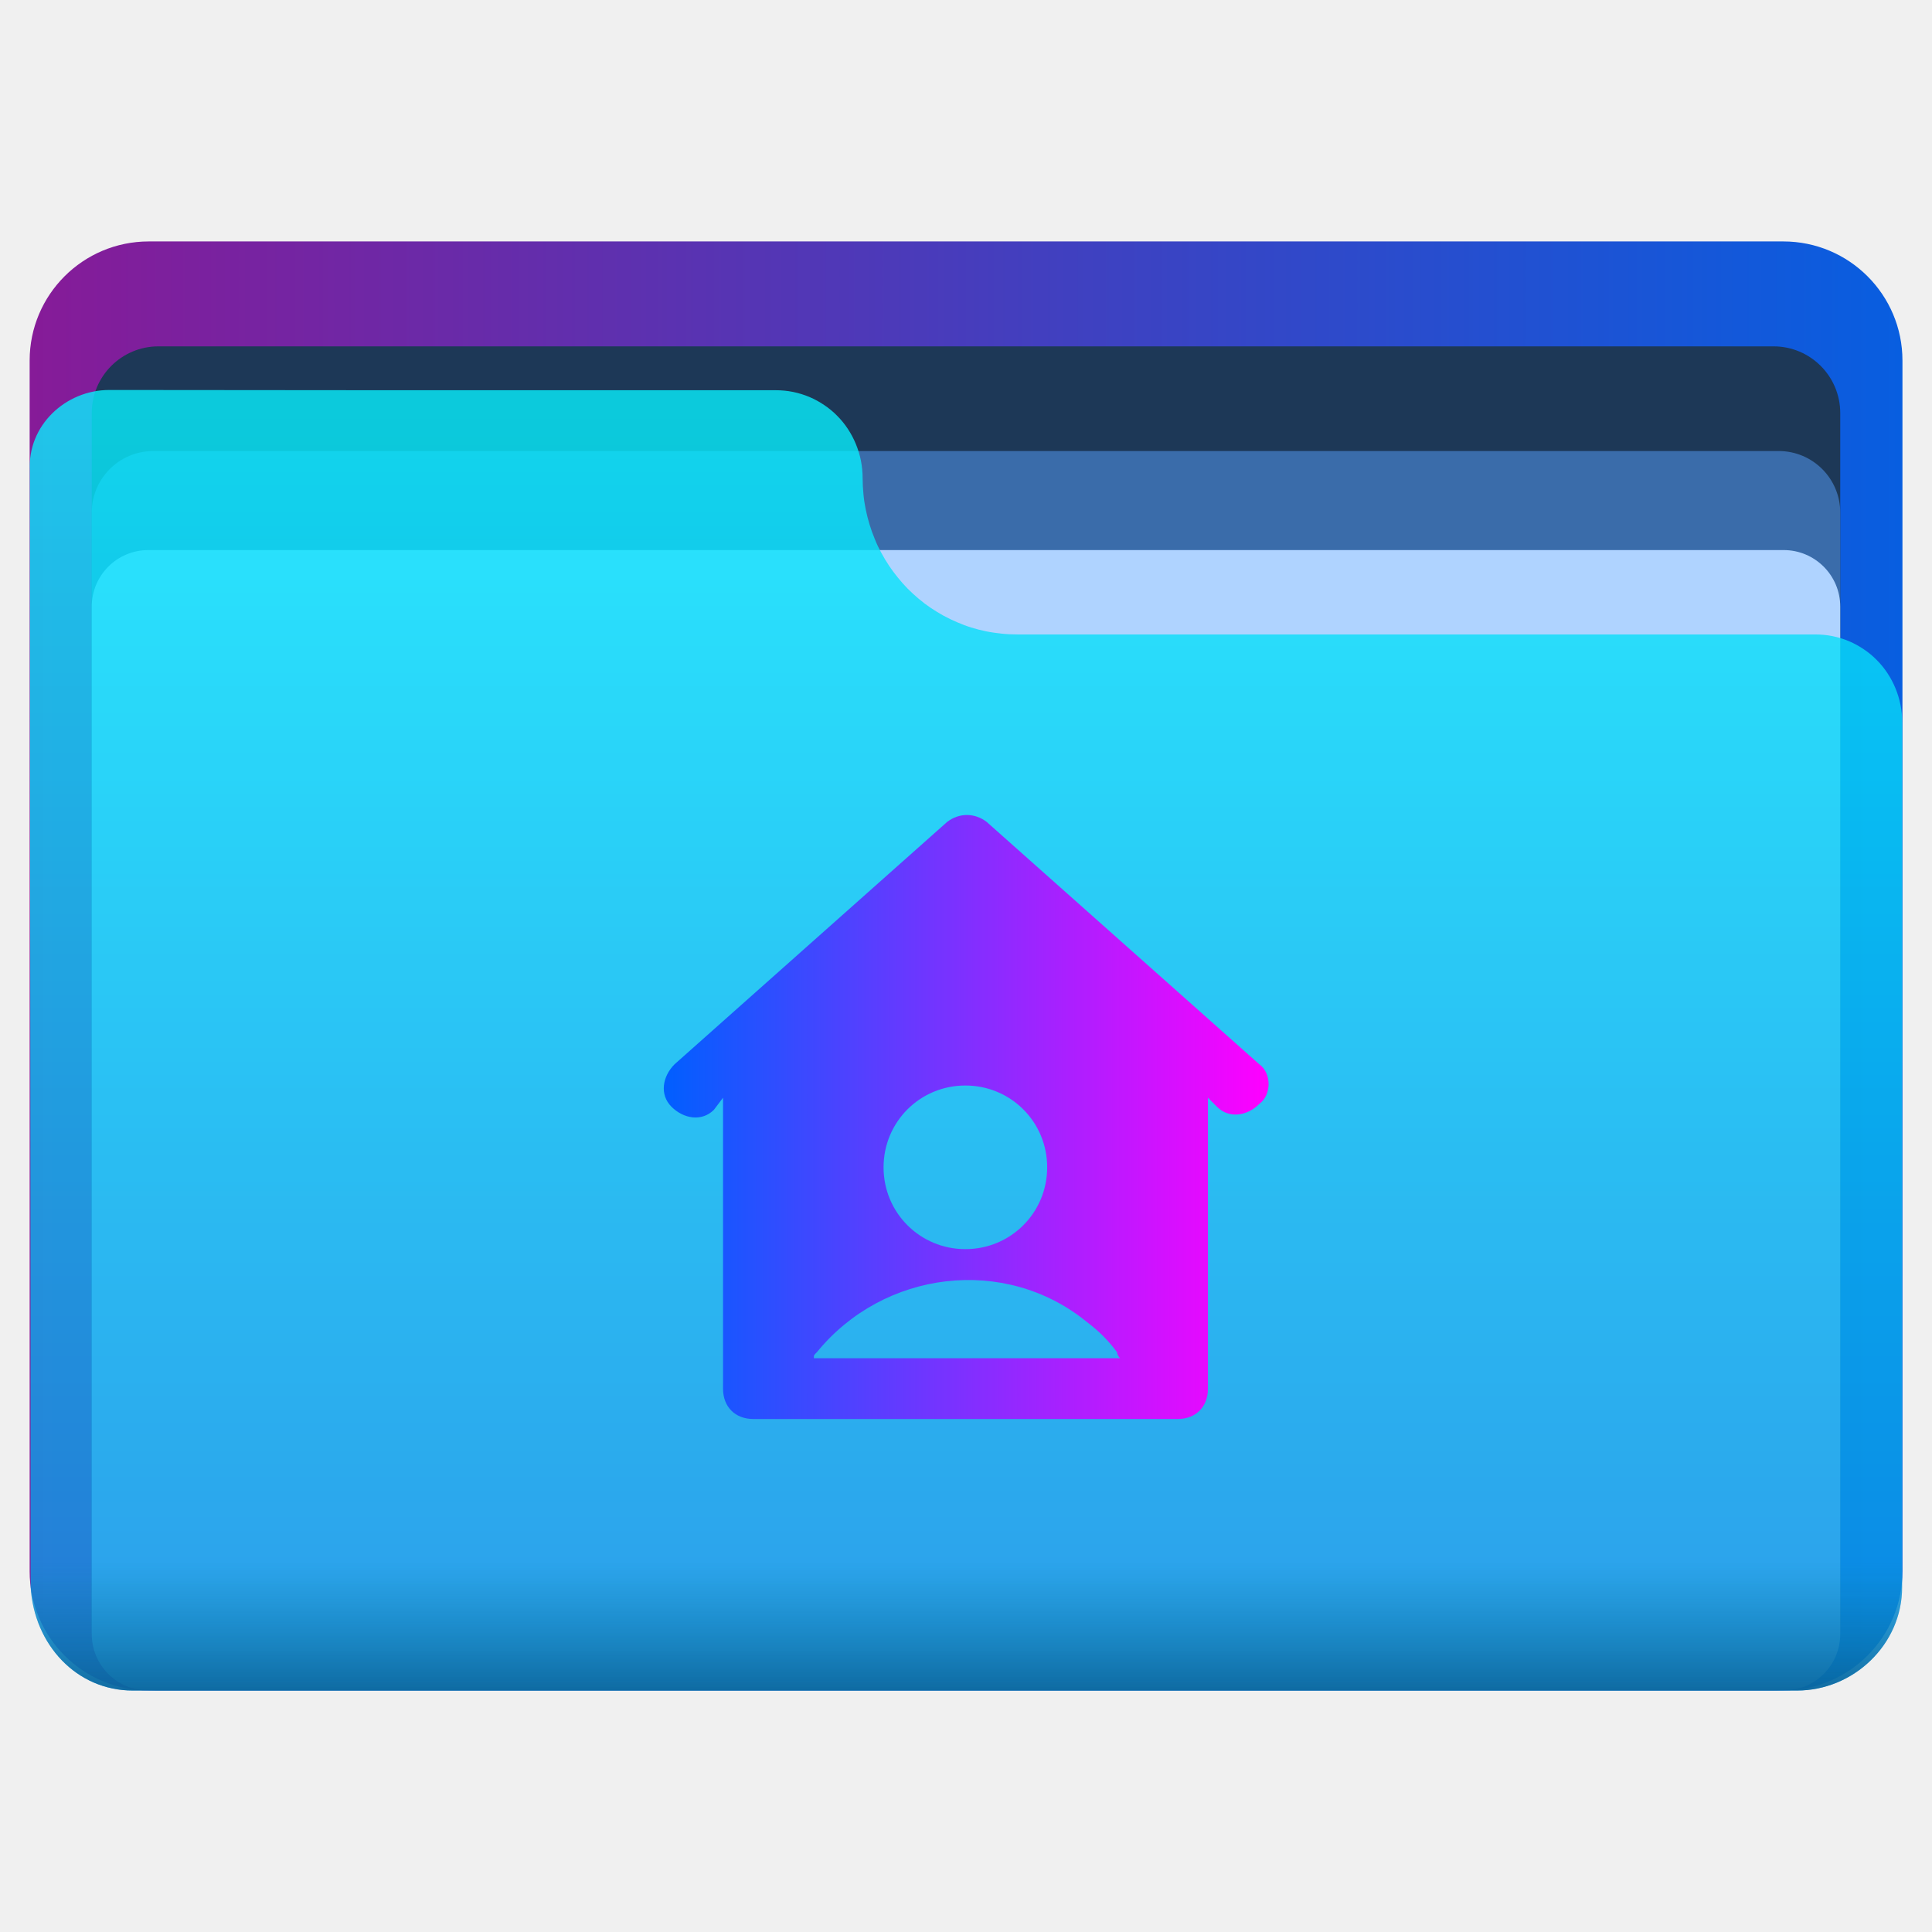
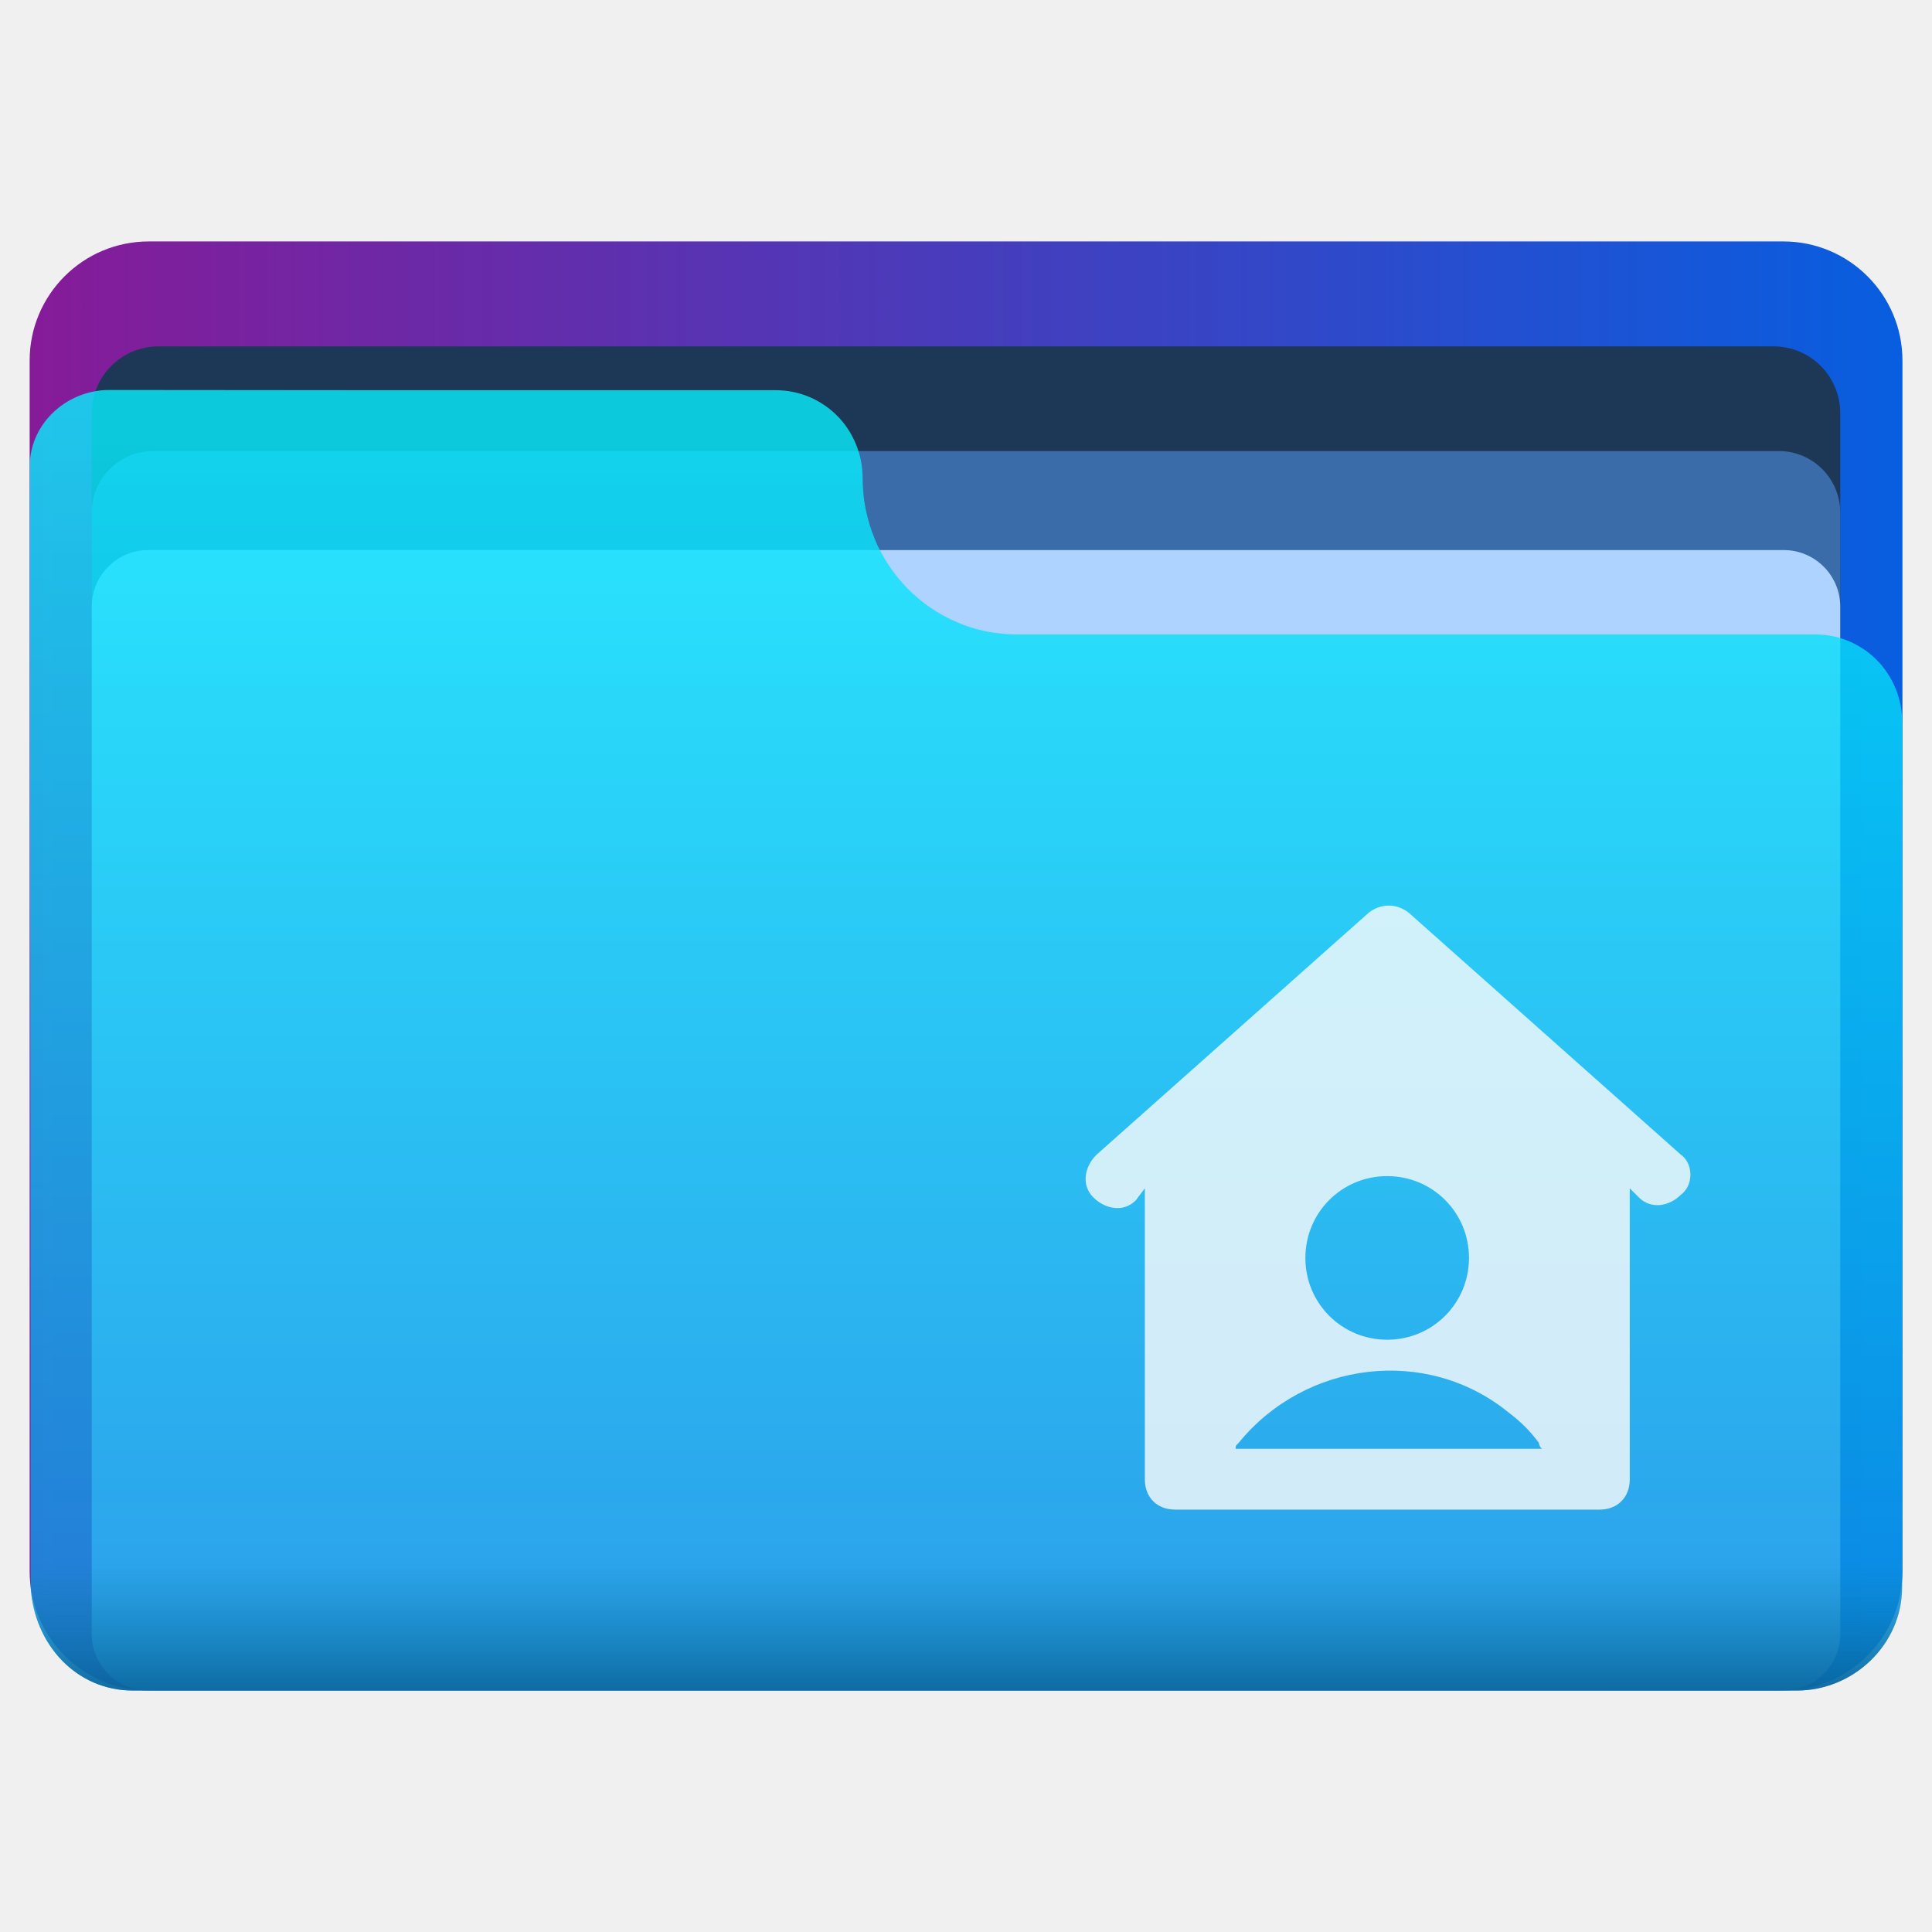
<svg xmlns="http://www.w3.org/2000/svg" width="64" height="64" version="1.1" viewBox="0 0 16.933 16.933">
  <defs>
    <style type="text/css" />
    <style type="text/css" />
    <style type="text/css" />
    <linearGradient id="b" x1="399.57" x2="399.57" y1="545.8" y2="517.8" gradientTransform="matrix(.56696 0 0 .56696 -223.24 -303.37)" gradientUnits="userSpaceOnUse">
      <stop stop-color="#3889e9" offset="0" />
      <stop stop-color="#5ea5fb" offset="1" />
    </linearGradient>
    <style type="text/css" />
    <style type="text/css" />
    <style type="text/css" />
    <style type="text/css" />
    <linearGradient id="linearGradient60884-3" x1="157.33" x2="247.31" y1="69.985" y2="69.985" gradientTransform="matrix(.18033 0 0 .18033 -28.018 -4.154)" gradientUnits="userSpaceOnUse">
      <stop stop-color="#861b98" offset="0" />
      <stop stop-color="#085ee0" offset="1" />
    </linearGradient>
    <linearGradient id="linearGradient47593-7" x1="193.68" x2="193.68" y1="43.371" y2="103.22" gradientTransform="matrix(.17854 0 0 .18033 -27.733 -4.154)" gradientUnits="userSpaceOnUse">
      <stop stop-color="#07effe" offset="0" />
      <stop stop-color="#0b92e5" offset="1" />
    </linearGradient>
    <linearGradient id="linearGradient2806" x1=".707" x2=".707" y1="14.743" y2="3.539" gradientTransform="translate(3.8869)" gradientUnits="userSpaceOnUse">
      <stop stop-color="#075e91" offset="0" />
      <stop stop-color="#077faa" stop-opacity="0" offset=".1" />
      <stop stop-color="#07effe" stop-opacity="0" offset="1" />
-     </linearGradient>
-     <linearGradient id="linearGradient1231" x1="5.817" x2="11.116" y1="9.789" y2="9.789" gradientTransform="translate(0 -15.513)" gradientUnits="userSpaceOnUse">
-       <stop stop-color="#005fff" offset="0" />
-       <stop stop-color="#f0f" offset="1" />
    </linearGradient>
  </defs>
  <g fill="#5e4aa6" stroke-width=".265">
    <circle cx="-330.35" cy="-328.38" r="0" />
    <circle cx="-312.11" cy="-326.25" r="0" />
    <circle cx="-306.02" cy="-333.07" r="0" />
    <circle cx="-308.84" cy="-326.01" r="0" />
    <circle cx="-328.8" cy="-330.45" r="0" />
  </g>
  <g transform="translate(.000295 -.00032978)" fill="#5e4aa6" stroke-width=".265">
    <circle cx="-330.35" cy="-328.38" r="0" />
    <circle cx="-312.11" cy="-326.25" r="0" />
    <circle cx="-306.02" cy="-333.07" r="0" />
    <circle cx="-308.84" cy="-326.01" r="0" />
    <circle cx="-328.8" cy="-330.45" r="0" />
  </g>
  <style type="text/css">.st0{opacity:0.15;fill:#45413C;}
	.st1{fill:#FFE500;}
	.st2{fill:#EBCB00;}
	.st3{fill:none;stroke:#45413C;stroke-linecap:round;stroke-linejoin:round;stroke-miterlimit:10;}
	.st4{fill:#FFAA54;}
	.st5{fill:#FF8A14;}
	.st6{fill:#FFB0CA;stroke:#45413C;stroke-linecap:round;stroke-linejoin:round;stroke-miterlimit:10;}
	.st7{fill:#FF87AF;stroke:#45413C;stroke-linecap:round;stroke-linejoin:round;stroke-miterlimit:10;}
	.st8{fill:#FFCC99;}
	.st9{fill:#FFFFFF;}
	.st10{fill:#F0F0F0;}
	.st11{fill:#BF8256;}
	.st12{fill:#915E3A;}
	.st13{fill:#DEA47A;}
	.st14{fill:#F0D5A8;}
	.st15{fill:#DEBB7E;}
	.st16{fill:#F7E5C6;}
	.st17{fill:#FF8A14;stroke:#45413C;stroke-linecap:round;stroke-linejoin:round;stroke-miterlimit:10;}
	.st18{fill:#FFF5E3;}
	.st19{fill:#FFF48C;}
	.st20{fill:#FFFACF;}
	.st21{fill:#FFFCE5;}
	.st22{fill:#FF87AF;}
	.st23{fill:#FFB0CA;}
	.st24{fill:#FFE500;stroke:#45413C;stroke-linecap:round;stroke-linejoin:round;stroke-miterlimit:10;}
	.st25{fill:#9CEB60;stroke:#45413C;stroke-linecap:round;stroke-linejoin:round;stroke-miterlimit:10;}
	.st26{fill:#FFFACF;stroke:#45413C;stroke-linecap:round;stroke-linejoin:round;stroke-miterlimit:10;}
	.st27{fill:#00F5BC;stroke:#45413C;stroke-linecap:round;stroke-linejoin:round;stroke-miterlimit:10;}
	.st28{fill:#BF8256;stroke:#45413C;stroke-linecap:round;stroke-linejoin:round;stroke-miterlimit:10;}
	.st29{fill:#FFE3CF;stroke:#45413C;stroke-linecap:round;stroke-linejoin:round;stroke-miterlimit:10;}
	.st30{fill:#FF6242;}
	.st31{fill:#FF866E;}
	.st32{fill:none;stroke:#E04122;stroke-linecap:round;stroke-linejoin:round;stroke-miterlimit:10;}
	.st33{fill:#FFFEF2;stroke:#45413C;stroke-linecap:round;stroke-linejoin:round;stroke-miterlimit:10;}
	.st34{fill:#FF6242;stroke:#45413C;stroke-linecap:round;stroke-linejoin:round;stroke-miterlimit:10;}
	.st35{fill:#FFA694;}
	.st36{fill:#FFFFFF;stroke:#45413C;stroke-linecap:round;stroke-linejoin:round;stroke-miterlimit:10;}
	.st37{fill:#FFFEF2;}
	.st38{fill:#FF6196;}
	.st39{fill:#B89558;}
	.st40{fill:none;stroke:#915E3A;stroke-linecap:round;stroke-linejoin:round;stroke-miterlimit:10;}
	.st41{fill:#DEBB7E;stroke:#45413C;stroke-linecap:round;stroke-linejoin:round;stroke-miterlimit:10;}
	.st42{fill:#6DD627;stroke:#45413C;stroke-linecap:round;stroke-linejoin:round;stroke-miterlimit:10;}
	.st43{fill:#E5F8FF;}
	.st44{fill:#E8F4FA;}
	.st45{fill:#E8F4FA;stroke:#45413C;stroke-linecap:round;stroke-linejoin:round;stroke-miterlimit:10;}
	.st46{fill:#FFCCDD;}
	.st47{fill:#E5F8FF;stroke:#45413C;stroke-linecap:round;stroke-linejoin:round;stroke-miterlimit:10;}
	.st48{fill:#00B8F0;stroke:#45413C;stroke-linecap:round;stroke-linejoin:round;stroke-miterlimit:10;}
	.st49{fill:#00B8F0;}
	.st50{fill:#4ACFFF;}
	.st51{fill:#E04122;}
	.st52{fill:#E04122;stroke:#45413C;stroke-linecap:round;stroke-linejoin:round;stroke-miterlimit:10;}
	.st53{fill:#87898C;}
	.st54{fill:#BDBEC0;}
	.st55{fill:#656769;}
	.st56{fill:#525252;}
	.st57{fill:#FFF48C;stroke:#45413C;stroke-linecap:round;stroke-linejoin:round;stroke-miterlimit:10;}
	.st58{fill:#6DD627;}
	.st59{fill:#EB6D00;}
	.st60{fill:#46B000;}
	.st61{fill:#80DDFF;}
	.st62{fill:#DAEDF7;}
	.st63{fill:#BF8DF2;stroke:#45413C;stroke-linecap:round;stroke-linejoin:round;stroke-miterlimit:10;}
	.st64{fill:#9F5AE5;stroke:#45413C;stroke-linecap:round;stroke-linejoin:round;stroke-miterlimit:10;}
	.st65{fill:#C8FFA1;}
	.st66{fill:#E4FFD1;}
	.st67{fill:#9CEB60;}
	.st68{fill:#E5FEFF;}
	.st69{fill:#B8ECFF;}
	.st70{fill:#E0E0E0;stroke:#45413C;stroke-linecap:round;stroke-linejoin:round;stroke-miterlimit:10;}
	.st71{fill:#E0E0E0;}
	.st72{fill:none;stroke:#4F4B45;stroke-linejoin:round;stroke-miterlimit:10;}
	.st73{fill:none;stroke:#4F4B45;stroke-linecap:round;stroke-linejoin:round;stroke-miterlimit:10;}
	.st74{fill:#E0366F;stroke:#45413C;stroke-linecap:round;stroke-linejoin:round;stroke-miterlimit:10;}
	.st75{fill:none;stroke:#45413C;stroke-miterlimit:10;}
	.st76{fill:#FF866E;stroke:#45413C;stroke-linecap:round;stroke-linejoin:round;stroke-miterlimit:10;}
	.st77{fill:#45413C;stroke:#45413C;stroke-linecap:round;stroke-linejoin:round;stroke-miterlimit:10;}
	.st78{fill:#9F5AE5;}
	.st79{fill:#803EC2;}
	.st80{fill:#803EC2;stroke:#45413C;stroke-linecap:round;stroke-linejoin:round;stroke-miterlimit:10;}
	.st81{fill:#BF8DF2;}
	.st82{fill:#FFAA54;stroke:#45413C;stroke-linecap:round;stroke-linejoin:round;stroke-miterlimit:10;}
	.st83{fill:none;stroke:#45413C;stroke-linejoin:round;stroke-miterlimit:10;}
	.st84{fill:#FFCCDD;stroke:#45413C;stroke-linecap:round;stroke-linejoin:round;stroke-miterlimit:10;}
	.st85{fill:#FF6196;stroke:#45413C;stroke-linecap:round;stroke-linejoin:round;stroke-miterlimit:10;}
	.st86{fill:#FFE5EE;}
	.st87{fill:#F7E5C6;stroke:#45413C;stroke-linecap:round;stroke-linejoin:round;stroke-miterlimit:10;}
	.st88{fill:#E5FFF9;}
	.st89{fill:none;stroke:#45413C;stroke-width:1.006;stroke-linecap:round;stroke-linejoin:round;stroke-miterlimit:10;}
	.st90{fill:#4AEFF7;}
	.st91{fill:#A6FBFF;}
	.st92{fill:#E5FEFF;stroke:#45413C;stroke-linecap:round;stroke-linejoin:round;stroke-miterlimit:10;}
	.st93{fill:#46B000;stroke:#45413C;stroke-linecap:round;stroke-linejoin:round;stroke-miterlimit:10;}
	.st94{fill:#FFFFFF;stroke:#45413C;stroke-linejoin:round;stroke-miterlimit:10;}
	.st95{fill:#FFFFFF;stroke:#45413C;stroke-miterlimit:10;}
	.st96{fill:#009FD9;}
	.st97{fill:#00DFEB;}
	.st98{fill:#C0DCEB;stroke:#45413C;stroke-linecap:round;stroke-linejoin:round;stroke-miterlimit:10;}
	.st99{fill:#00DFEB;stroke:#45413C;stroke-linecap:round;stroke-linejoin:round;stroke-miterlimit:10;}
	.st100{fill:#FFE5EE;stroke:#45413C;stroke-linecap:round;stroke-linejoin:round;stroke-miterlimit:10;}
	.st101{fill:#8CA4B8;}
	.st102{fill:#ADC4D9;}
	.st103{fill:#656769;stroke:#45413C;stroke-linecap:round;stroke-linejoin:round;stroke-miterlimit:10;}
	.st104{fill:#F0F0F0;stroke:#45413C;stroke-linecap:round;stroke-linejoin:round;stroke-miterlimit:10;}
	.st105{fill:#C0DCEB;}
	.st106{fill:#45413C;}
	.st107{fill:#FFCABF;}
	.st108{fill:#87898C;stroke:#45413C;stroke-linecap:round;stroke-linejoin:round;stroke-miterlimit:10;}
	.st109{fill:#EBCB00;stroke:#45413C;stroke-linecap:round;stroke-linejoin:round;stroke-miterlimit:10;}</style>
  <g fill="#5e4aa6" stroke-width=".265">
    <circle cx="-315.51" cy="-349.44" r="0" />
    <circle cx="-24.602" cy="-14.623" r="0" fill-rule="evenodd" />
    <circle cx="-299.8" cy="-332.49" r="0" />
  </g>
  <circle cx="3.869" cy="-1.876" r="0" fill="url(#b)" stroke-width=".416" />
  <g transform="matrix(1.0116 0 0 1.0116 -.098288 -.098288)" fill-rule="evenodd" stroke-width=".18">
    <rect x=".354" y="2.189" width="16.226" height="12.554" ry="1.032" fill="url(#linearGradient60884-3)" style="paint-order:stroke fill markers" />
    <rect x=".892" y="3.098" width="15.149" height="11.645" ry=".578" fill="#1d3857" style="paint-order:stroke fill markers" />
    <rect x=".892" y="4.005" width="15.149" height="10.738" ry=".533" fill="#3a6caa" style="paint-order:stroke fill markers" />
    <rect x=".892" y="4.863" width="15.149" height="9.881" ry=".49" fill="#afd3ff" style="paint-order:stroke fill markers" />
-     <path d="m1.044 3.476c-0.381 0-0.709 0.31-0.688 0.695 0 3.226 0.007 6.427 0.007 9.679 0.03 0.494 0.395 0.894 0.885 0.894h14.418c0.49 0 0.911-0.399 0.911-0.894l1.51e-4 -4.437c0-0.063 7.22e-4 -0.118 7.22e-4 -0.181v-2.875c0-0.053-0.005-0.104-0.015-0.154-0.01-0.05-0.025-0.098-0.044-0.144-0.019-0.046-0.042-0.089-0.069-0.13-0.027-0.041-0.058-0.079-0.092-0.113-0.034-0.035-0.072-0.066-0.112-0.093-0.04-0.027-0.083-0.051-0.128-0.07-0.045-0.019-0.093-0.034-0.142-0.044-0.049-0.01-0.1-0.015-0.153-0.015h-6.91c-0.047 0-0.092-0.002-0.138-0.007-0.045-0.005-0.09-0.011-0.134-0.02-0.044-0.009-0.087-0.02-0.129-0.033-0.042-0.013-0.083-0.029-0.123-0.046-0.04-0.017-0.079-0.036-0.118-0.057-0.038-0.021-0.075-0.044-0.111-0.068-0.036-0.024-0.07-0.05-0.103-0.078-0.033-0.028-0.065-0.057-0.095-0.087-0.03-0.031-0.059-0.063-0.086-0.097-0.027-0.033-0.053-0.068-0.077-0.104-0.024-0.036-0.046-0.073-0.067-0.112-0.021-0.038-0.04-0.078-0.056-0.119-0.017-0.041-0.032-0.082-0.045-0.125-0.013-0.043-0.024-0.086-0.033-0.13-0.009-0.044-0.016-0.089-0.02-0.135-0.004-0.044-0.007-0.089-0.007-0.135 0-0.053-0.005-0.104-0.015-0.154-0.01-0.05-0.025-0.098-0.044-0.144-0.019-0.046-0.042-0.089-0.069-0.13-0.027-0.041-0.058-0.079-0.092-0.113-0.034-0.035-0.072-0.066-0.112-0.093-0.04-0.027-0.083-0.051-0.128-0.07-0.045-0.019-0.093-0.034-0.142-0.044-0.049-0.01-0.1-0.015-0.153-0.015h-3.393z" fill="url(#linearGradient47593-7)" opacity=".8" style="paint-order:stroke fill markers" />
-     <path d="m1.044 3.476c-0.381 0-0.709 0.31-0.688 0.695 0 3.226 0.007 6.427 0.007 9.679 0.03 0.494 0.395 0.894 0.885 0.894h14.418c0.49 0 0.911-0.399 0.911-0.894l1.51e-4 -4.437c0-0.063 7.22e-4 -0.118 7.22e-4 -0.181v-2.875c0-0.053-0.005-0.104-0.015-0.154-0.01-0.05-0.025-0.098-0.044-0.144-0.019-0.046-0.042-0.089-0.069-0.13-0.027-0.041-0.058-0.079-0.092-0.113-0.034-0.035-0.072-0.066-0.112-0.093-0.04-0.027-0.083-0.051-0.128-0.07-0.045-0.019-0.093-0.034-0.142-0.044-0.049-0.01-0.1-0.015-0.153-0.015h-6.91c-0.047 0-0.092-0.002-0.138-0.007-0.045-0.005-0.09-0.011-0.134-0.02-0.044-0.009-0.087-0.02-0.129-0.033-0.042-0.013-0.083-0.029-0.123-0.046-0.04-0.017-0.079-0.036-0.118-0.057-0.038-0.021-0.075-0.044-0.111-0.068-0.036-0.024-0.07-0.05-0.103-0.078-0.033-0.028-0.065-0.057-0.095-0.087-0.03-0.031-0.059-0.063-0.086-0.097-0.027-0.033-0.053-0.068-0.077-0.104-0.024-0.036-0.046-0.073-0.067-0.112-0.021-0.038-0.04-0.078-0.056-0.119-0.017-0.041-0.032-0.082-0.045-0.125-0.013-0.043-0.024-0.086-0.033-0.13-0.009-0.044-0.016-0.089-0.02-0.135-0.004-0.044-0.007-0.089-0.007-0.135 0-0.053-0.005-0.104-0.015-0.154-0.01-0.05-0.025-0.098-0.044-0.144-0.019-0.046-0.042-0.089-0.069-0.13-0.027-0.041-0.058-0.079-0.092-0.113-0.034-0.035-0.072-0.066-0.112-0.093-0.04-0.027-0.083-0.051-0.128-0.07-0.045-0.019-0.093-0.034-0.142-0.044-0.049-0.01-0.1-0.015-0.153-0.015h-3.393z" fill="url(#linearGradient2806)" opacity=".8" style="paint-order:stroke fill markers" />
+     <path d="m1.044 3.476c-0.381 0-0.709 0.31-0.688 0.695 0 3.226 0.007 6.427 0.007 9.679 0.03 0.494 0.395 0.894 0.885 0.894h14.418c0.49 0 0.911-0.399 0.911-0.894l1.51e-4 -4.437c0-0.063 7.22e-4 -0.118 7.22e-4 -0.181v-2.875c0-0.053-0.005-0.104-0.015-0.154-0.01-0.05-0.025-0.098-0.044-0.144-0.019-0.046-0.042-0.089-0.069-0.13-0.027-0.041-0.058-0.079-0.092-0.113-0.034-0.035-0.072-0.066-0.112-0.093s-0.083-0.051-0.128-0.07c-0.045-0.019-0.093-0.034-0.142-0.044-0.049-0.01-0.1-0.015-0.153-0.015h-6.91c-0.047 0-0.092-0.002-0.138-0.007-0.045-0.005-0.09-0.011-0.134-0.02-0.044-0.009-0.087-0.02-0.129-0.033-0.042-0.013-0.083-0.029-0.123-0.046-0.04-0.017-0.079-0.036-0.118-0.057-0.038-0.021-0.075-0.044-0.111-0.068-0.036-0.024-0.07-0.05-0.103-0.078-0.033-0.028-0.065-0.057-0.095-0.087-0.03-0.031-0.059-0.063-0.086-0.097s-0.053-0.068-0.077-0.104c-0.024-0.036-0.046-0.073-0.067-0.112-0.021-0.038-0.04-0.078-0.056-0.119-0.017-0.041-0.032-0.082-0.045-0.125-0.013-0.043-0.024-0.086-0.033-0.13-0.009-0.044-0.016-0.089-0.02-0.135-0.004-0.044-0.007-0.089-0.007-0.135 0-0.053-0.005-0.104-0.015-0.154-0.01-0.05-0.025-0.098-0.044-0.144-0.019-0.046-0.042-0.089-0.069-0.13-0.027-0.041-0.058-0.079-0.092-0.113-0.034-0.035-0.072-0.066-0.112-0.093-0.04-0.027-0.083-0.051-0.128-0.07-0.045-0.019-0.093-0.034-0.142-0.044-0.049-0.01-0.1-0.015-0.153-0.015h-3.393z" fill="url(#linearGradient47593-7)" opacity=".8" style="paint-order:stroke fill markers" />
+     <path d="m1.044 3.476c-0.381 0-0.709 0.31-0.688 0.695 0 3.226 0.007 6.427 0.007 9.679 0.03 0.494 0.395 0.894 0.885 0.894h14.418c0.49 0 0.911-0.399 0.911-0.894l1.51e-4 -4.437c0-0.063 7.22e-4 -0.118 7.22e-4 -0.181v-2.875c0-0.053-0.005-0.104-0.015-0.154-0.01-0.05-0.025-0.098-0.044-0.144-0.019-0.046-0.042-0.089-0.069-0.13-0.027-0.041-0.058-0.079-0.092-0.113-0.034-0.035-0.072-0.066-0.112-0.093s-0.083-0.051-0.128-0.07c-0.045-0.019-0.093-0.034-0.142-0.044-0.049-0.01-0.1-0.015-0.153-0.015h-6.91c-0.047 0-0.092-0.002-0.138-0.007-0.045-0.005-0.09-0.011-0.134-0.02-0.044-0.009-0.087-0.02-0.129-0.033-0.042-0.013-0.083-0.029-0.123-0.046-0.04-0.017-0.079-0.036-0.118-0.057-0.038-0.021-0.075-0.044-0.111-0.068-0.036-0.024-0.07-0.05-0.103-0.078-0.033-0.028-0.065-0.057-0.095-0.087-0.03-0.031-0.059-0.063-0.086-0.097s-0.053-0.068-0.077-0.104c-0.024-0.036-0.046-0.073-0.067-0.112-0.021-0.038-0.04-0.078-0.056-0.119-0.017-0.041-0.032-0.082-0.045-0.125-0.013-0.043-0.024-0.086-0.033-0.13-0.009-0.044-0.016-0.089-0.02-0.135-0.004-0.044-0.007-0.089-0.007-0.135 0-0.053-0.005-0.104-0.015-0.154-0.01-0.05-0.025-0.098-0.044-0.144-0.019-0.046-0.042-0.089-0.069-0.13-0.027-0.041-0.058-0.079-0.092-0.113-0.034-0.035-0.072-0.066-0.112-0.093-0.04-0.027-0.083-0.051-0.128-0.07-0.045-0.019-0.093-0.034-0.142-0.044-0.049-0.01-0.1-0.015-0.153-0.015h-3.393z" fill="url(#linearGradient2806)" opacity=".8" style="paint-order:stroke fill markers" />
  </g>
-   <path d="m11.037 9.328-2.39-2.125c-0.106-0.08-0.239-0.08-0.345 0l-2.39 2.125c-0.106 0.106-0.133 0.266-0.027 0.372 0.106 0.106 0.266 0.133 0.372 0.027l0.08-0.106v2.55c0 0.159 0.106 0.266 0.266 0.266h3.718c0.159 0 0.266-0.106 0.266-0.266v-2.55l0.08 0.08c0.106 0.106 0.266 0.08 0.372-0.027 0.106-0.08 0.106-0.266 0-0.345zm-2.576 0.186c0.398 0 0.717 0.319 0.717 0.717 0 0.398-0.319 0.717-0.717 0.717-0.398 0-0.717-0.319-0.717-0.717 0-0.398 0.319-0.717 0.717-0.717zm-1.328 2.39c0-0.027 0-0.027 0.027-0.053 0.584-0.717 1.647-0.85 2.364-0.266 0.106 0.08 0.186 0.159 0.266 0.266 0 0 0 0.027 0.027 0.053z" fill="url(#linearGradient1231)" stroke-width=".266" />
+   <path d="m14.734 10.122-2.39-2.125c-0.106-0.08-0.239-0.08-0.345 0l-2.39 2.125c-0.106 0.106-0.133 0.266-0.027 0.372 0.106 0.106 0.266 0.133 0.372 0.027l0.08-0.106v2.55c0 0.159 0.106 0.266 0.266 0.266h3.718c0.159 0 0.266-0.106 0.266-0.266v-2.55l0.08 0.08c0.106 0.106 0.266 0.08 0.372-0.027 0.106-0.08 0.106-0.266 0-0.345zm-2.576 0.186c0.398 0 0.717 0.319 0.717 0.717s-0.319 0.717-0.717 0.717-0.717-0.319-0.717-0.717 0.319-0.717 0.717-0.717zm-1.328 2.39c0-0.027 0-0.027 0.027-0.053 0.584-0.717 1.647-0.85 2.364-0.266 0.106 0.08 0.186 0.159 0.266 0.266 0 0 0 0.027 0.027 0.053z" fill="#fbfbfb" opacity=".8" stroke-width=".266" />
</svg>
